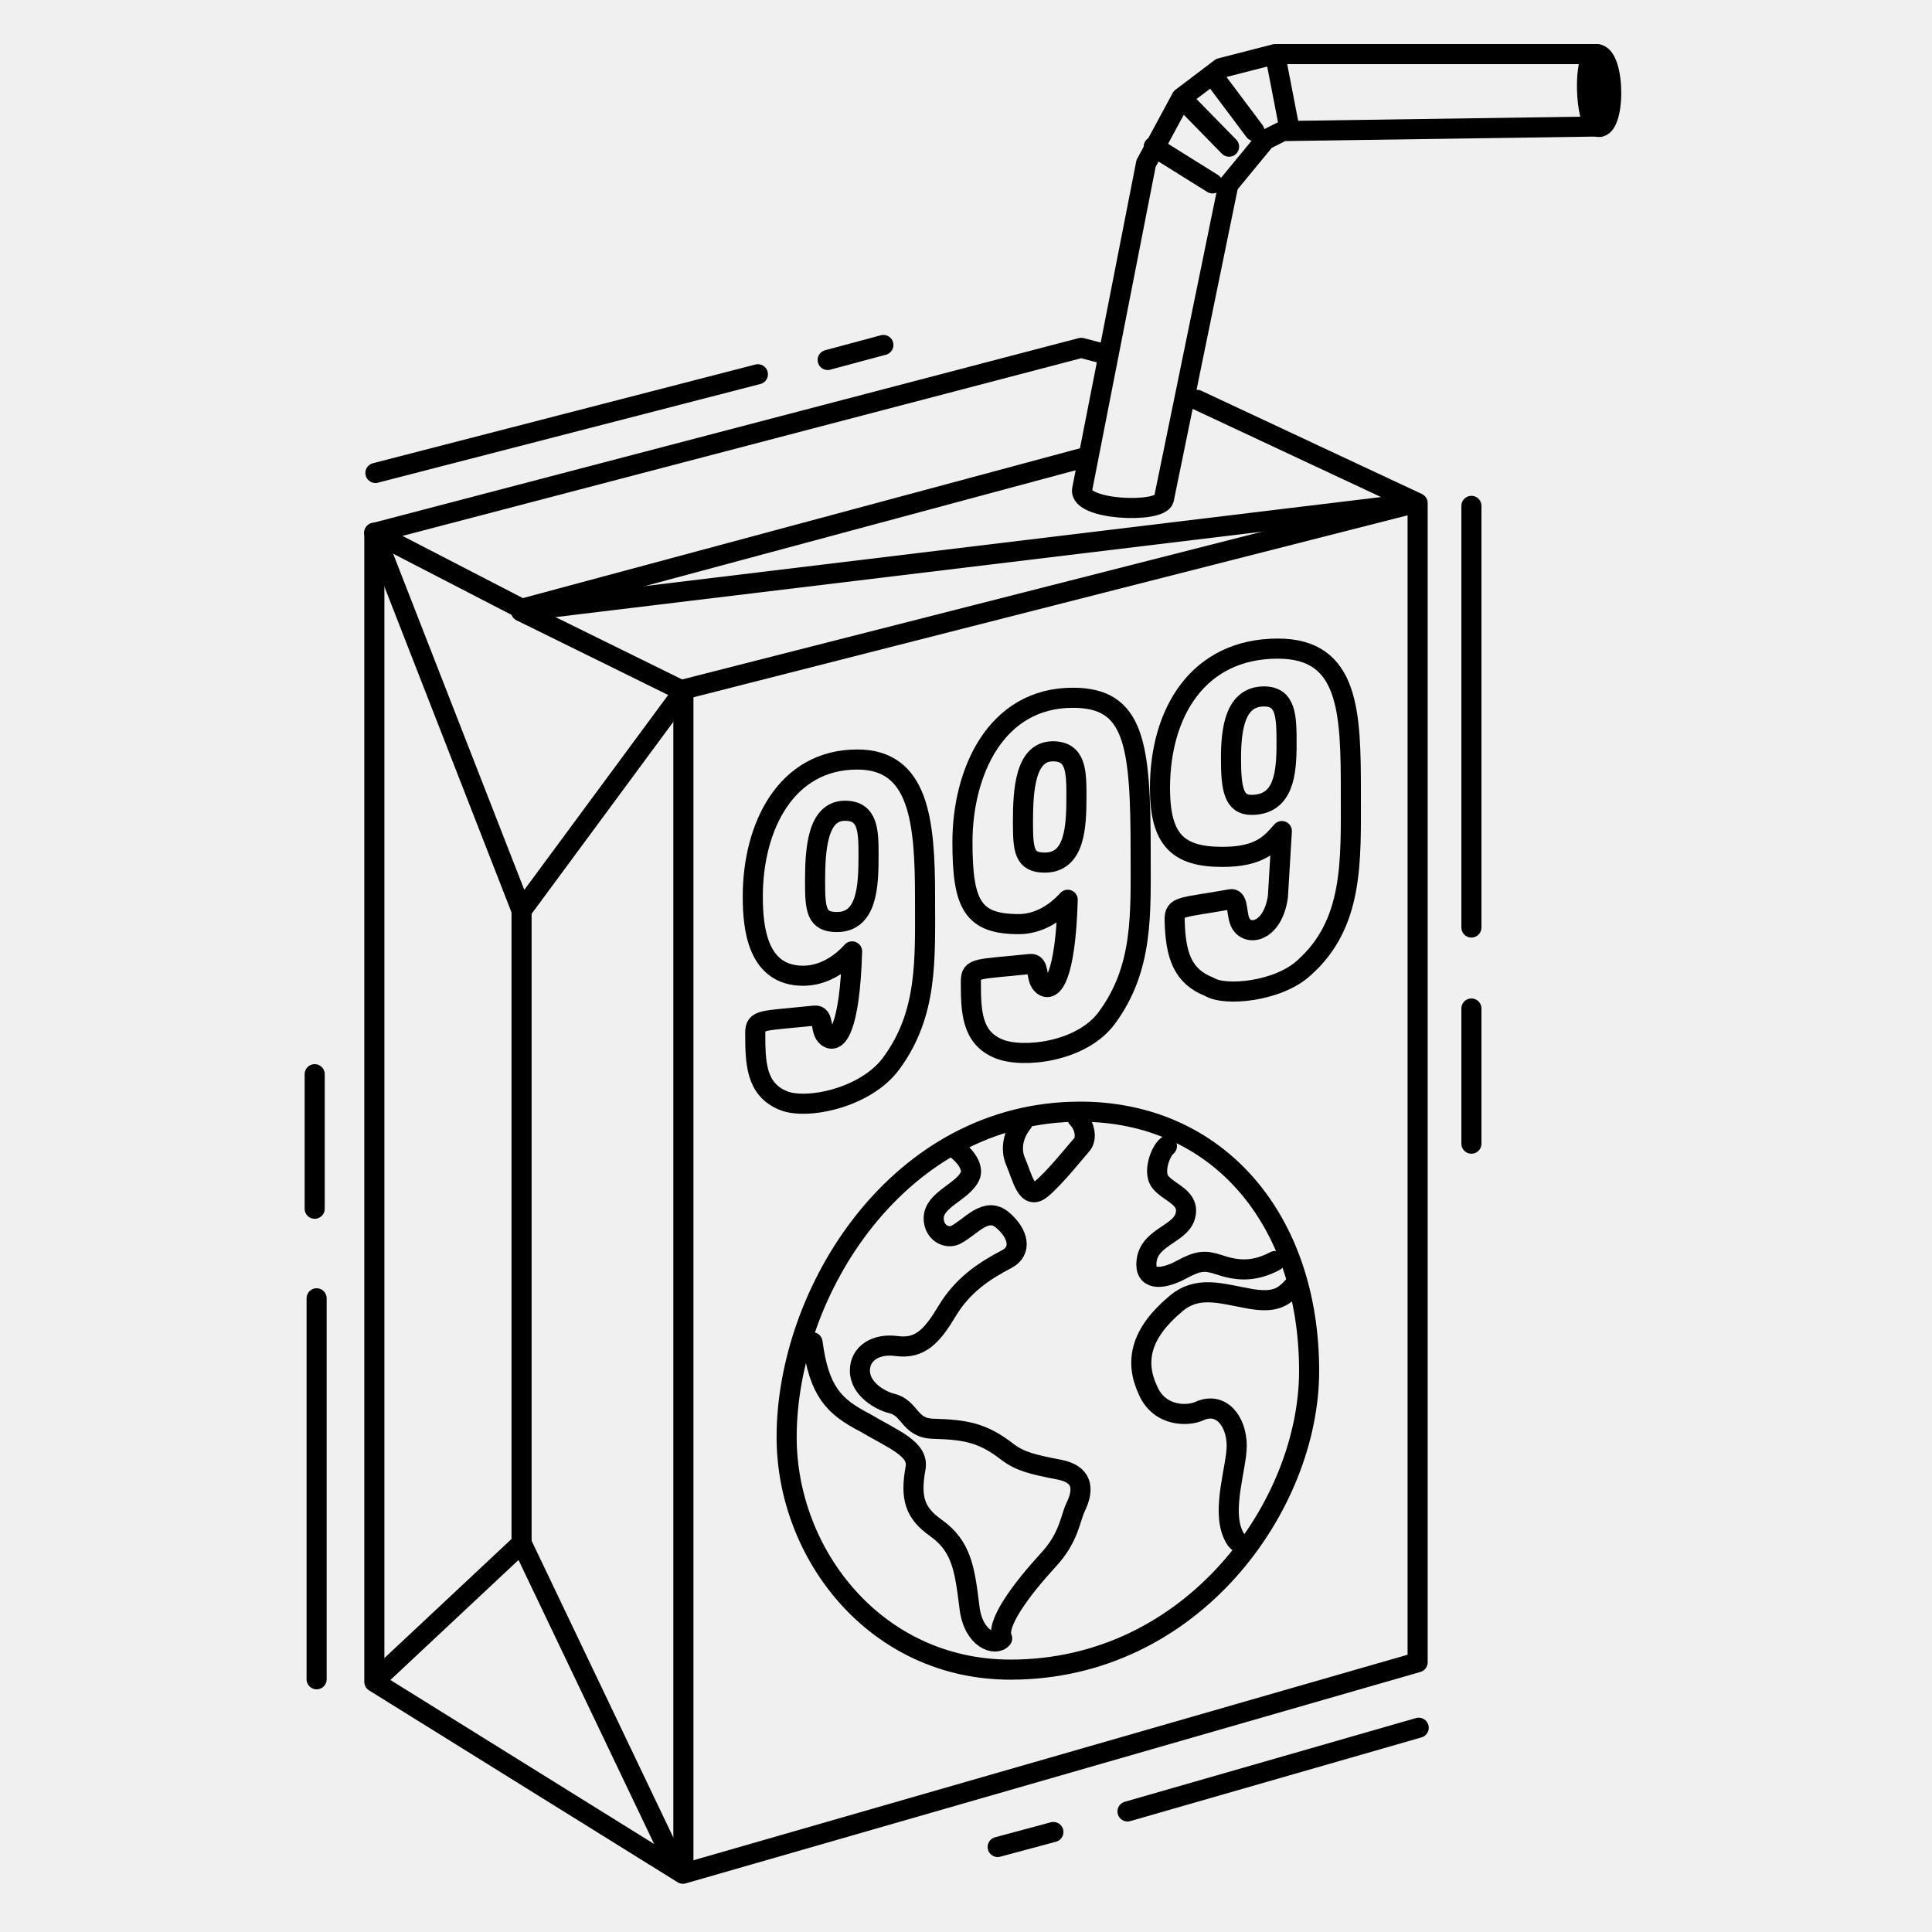
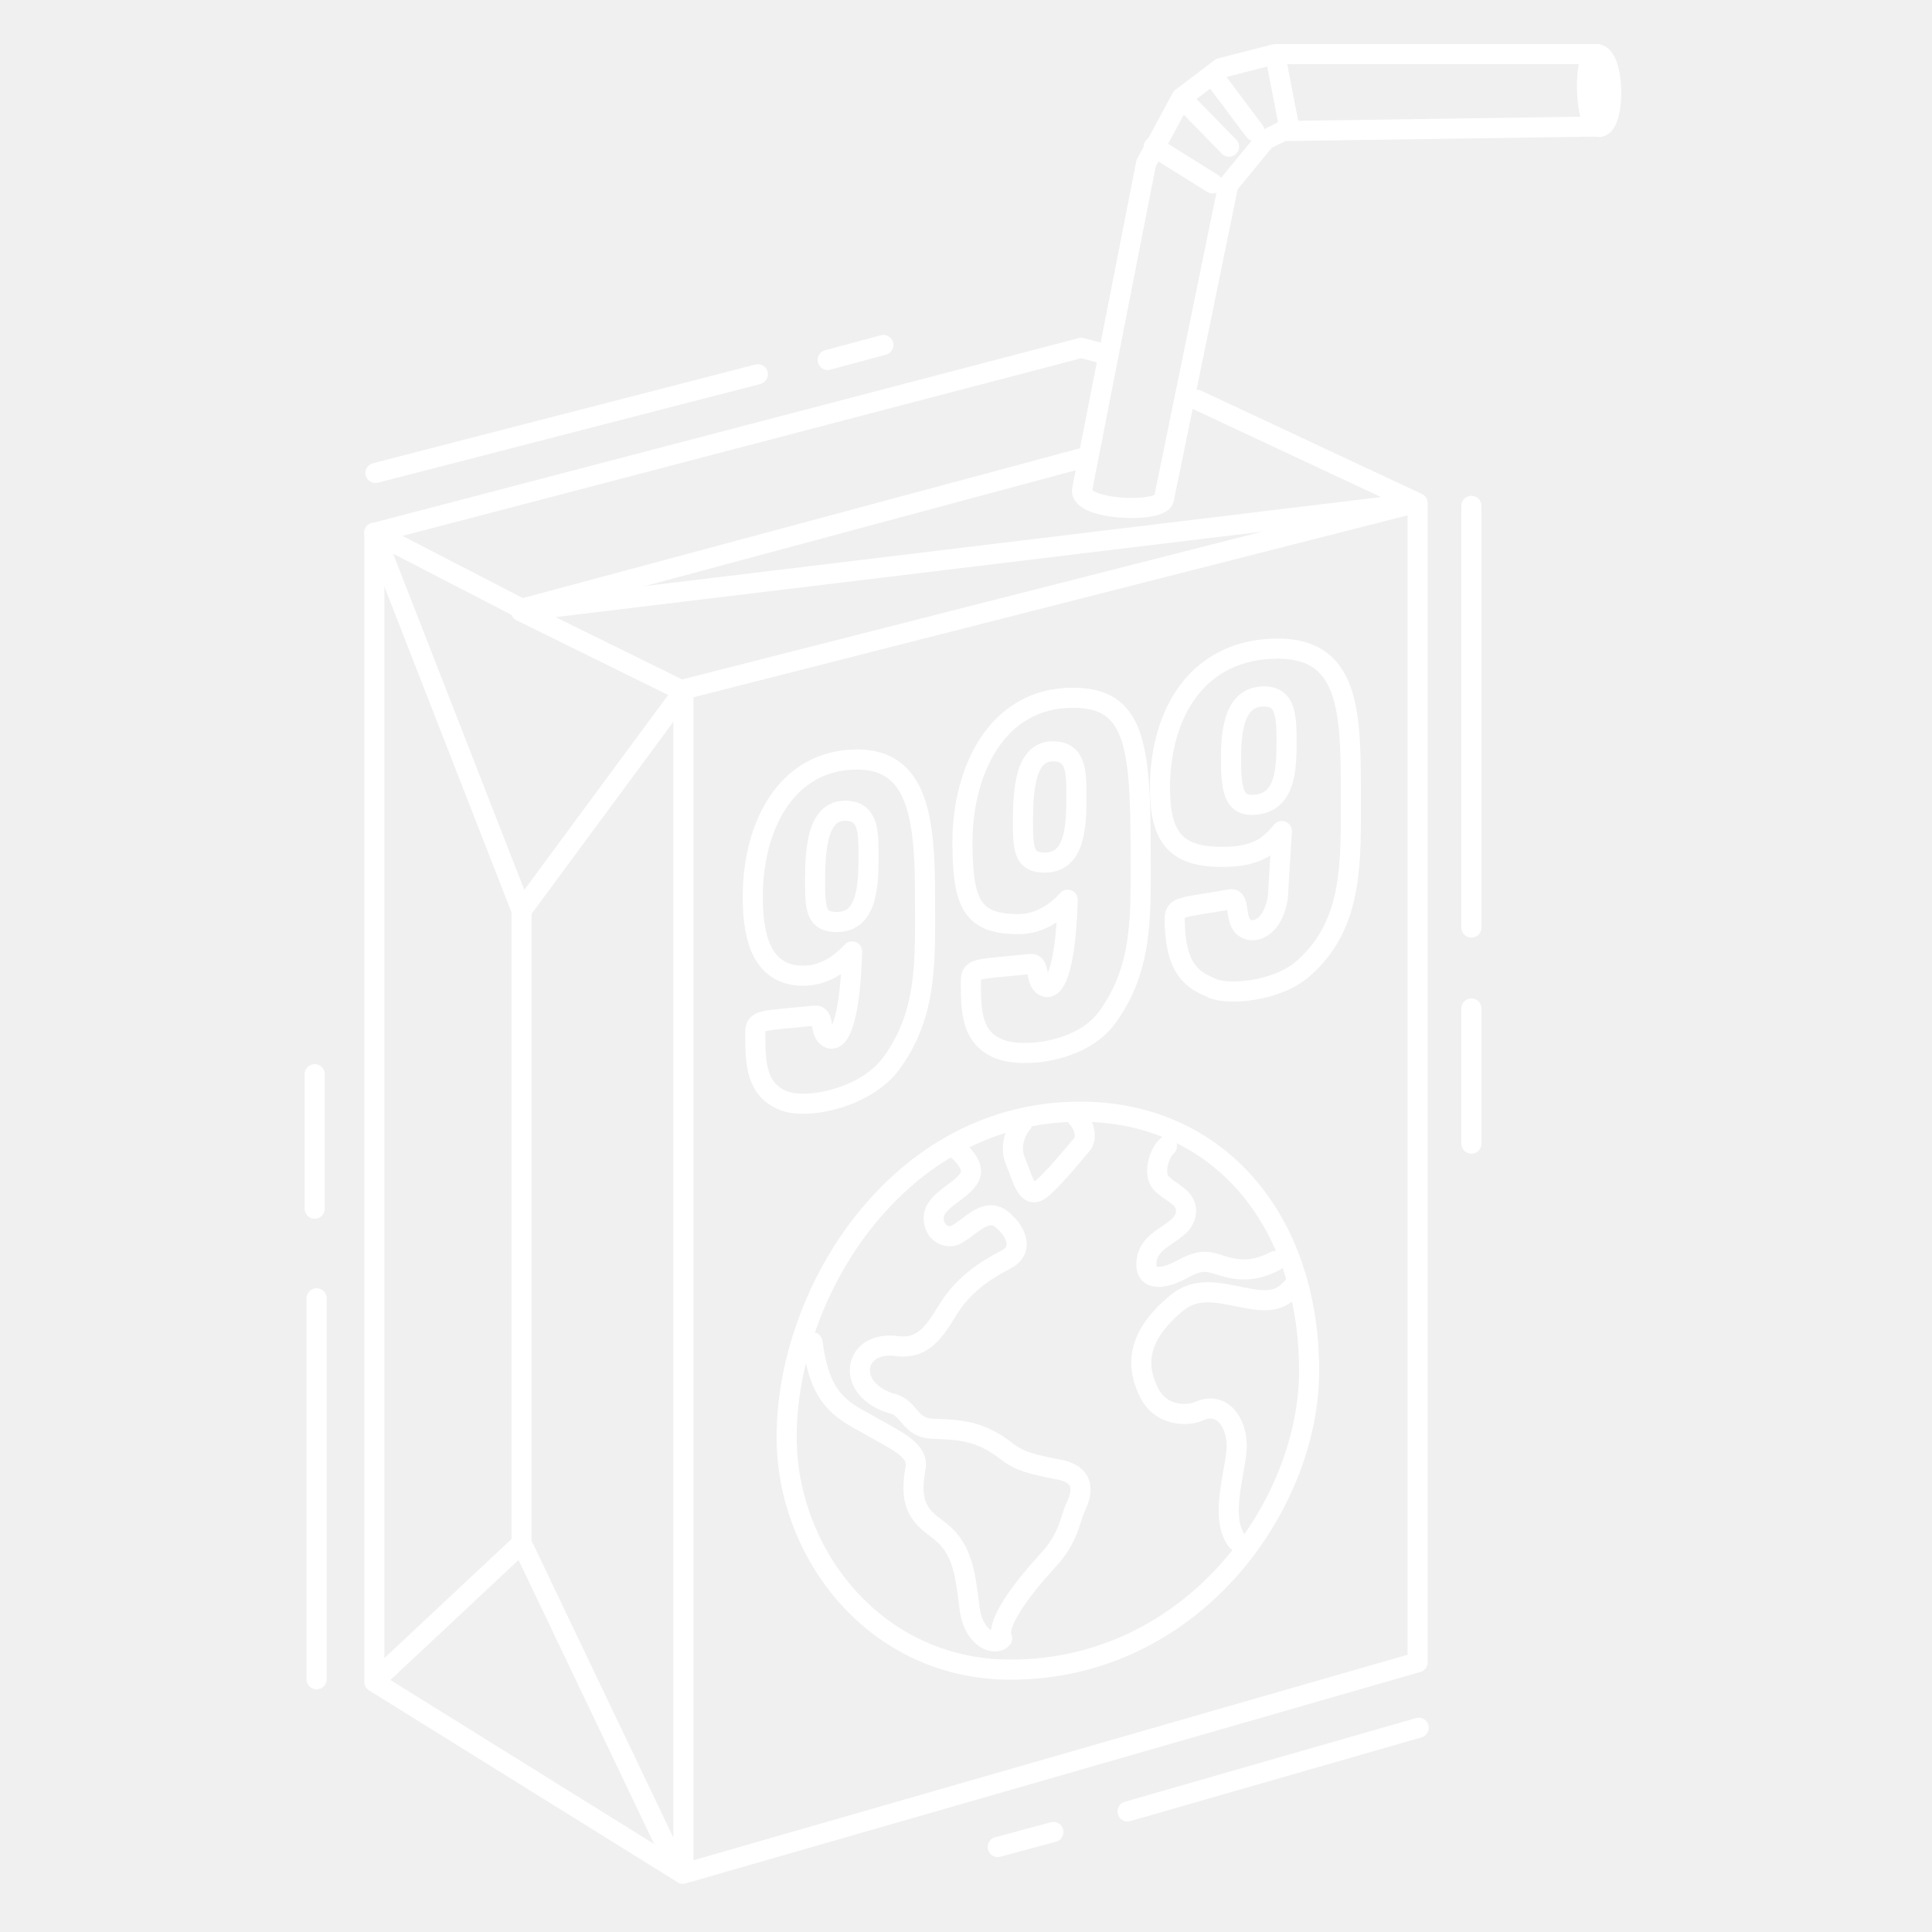
<svg xmlns="http://www.w3.org/2000/svg" width="250" height="250" fill="none" viewBox="0 0 250 250">
-   <path d="m145.9 234.4 37.68-10.83" stroke="#000" stroke-linecap="round" stroke-linejoin="round" stroke-width="2.6" />
-   <path d="m129.1 239 7.21-1.94" stroke="#000" stroke-linecap="round" stroke-linejoin="round" stroke-width="2.6" />
-   <path d="m40.97 168v49.3" stroke="#000" stroke-linecap="round" stroke-linejoin="round" stroke-width="2.6" />
-   <path d="m40.72 139v17.41" stroke="#000" stroke-linecap="round" stroke-linejoin="round" stroke-width="2.6" />
-   <path d="m190.4 65.46v54.56" stroke="#000" stroke-linecap="round" stroke-linejoin="round" stroke-width="2.6" />
-   <path d="m190.4 130.5v17.49" stroke="#000" stroke-linecap="round" stroke-linejoin="round" stroke-width="2.6" />
-   <path d="m48.58 61.2 49.49-12.77" stroke="#000" stroke-linecap="round" stroke-linejoin="round" stroke-width="2.6" />
-   <path d="m107.1 46.58 7.21-1.94" stroke="#000" stroke-linecap="round" stroke-linejoin="round" stroke-width="2.6" />
-   <path d="m48.42 68.96 91.49-23.95 2.77 0.73" stroke="#000" stroke-linecap="round" stroke-linejoin="round" stroke-width="2.6" />
-   <path d="m154.9 51.74 28.54 13.36v150l-95.07 27.36-39.93-24.83v-148.7l19.07 9.85 73.22-19.69" stroke="#000" stroke-linecap="round" stroke-linejoin="round" stroke-width="2.6" />
-   <path d="m48.71 69.69 18.78 48.13 20.94-28.37-21.02-10.35" stroke="#000" stroke-linecap="round" stroke-linejoin="round" stroke-width="2.6" />
-   <path d="m67.49 117.8v81.87l20.22 42.34" stroke="#000" stroke-linecap="round" stroke-linejoin="round" stroke-width="2.6" />
-   <path d="m48.71 217.3 18.78-17.59" stroke="#000" stroke-linecap="round" stroke-linejoin="round" stroke-width="2.6" />
-   <path d="m68.46 78.96 114.6-13.86" stroke="#000" stroke-linecap="round" stroke-linejoin="round" stroke-width="2.6" />
-   <path d="m88.11 89.3 94.98-24.2" stroke="#000" stroke-linecap="round" stroke-linejoin="round" stroke-width="2.6" />
-   <path d="m88.43 90.05v151.8" stroke="#000" stroke-linecap="round" stroke-linejoin="round" stroke-width="2.6" />
-   <path d="m148.3 21.15-8.27 42.18c-0.51 2.69 10.02 3.13 10.57 1.29l8.34-40.7 4.79-5.82 2.26-1.14 40.63-0.59v-9.37h-41.6l-7.06 1.81-5.07 3.84-4.59 8.5z" stroke="#000" stroke-linecap="round" stroke-linejoin="round" stroke-width="2.6" />
-   <path d="m206.6 7c-1.85 0-1.46 8.86 0 9.37 2.5 0.94 2.54-9.37 0-9.37z" stroke="#000" stroke-linecap="round" stroke-linejoin="round" stroke-width="2.6" />
-   <path d="m153.1 12.91 5.94 6.07" stroke="#000" stroke-linecap="round" stroke-linejoin="round" stroke-width="2.6" />
-   <path d="m157.2 10.12 5.13 6.84" stroke="#000" stroke-linecap="round" stroke-linejoin="round" stroke-width="2.6" />
-   <path d="m165.2 8.09 1.55 8.01" stroke="#000" stroke-linecap="round" stroke-linejoin="round" stroke-width="2.6" />
-   <path d="m156.9 23.73-7.61-4.75" stroke="#000" stroke-linecap="round" stroke-linejoin="round" stroke-width="2.6" />
-   <path d="m119.7 116.1c0 8.05 0.39 15.03-4.37 21.5-3.27 4.47-10.92 6.05-13.94 4.82-3.61-1.44-3.66-4.95-3.66-8.76 0-1.81 0.78-1.52 7.67-2.24 1.3-0.14 0.65 1.97 1.62 2.74 1.25 1.05 2.95-1.01 3.24-11.05-1.54 1.71-3.76 3.15-6.33 3.15-5.96 0-6.52-6.26-6.52-10.26 0-9 4.27-17.72 13.52-17.72 7.97 0 8.77 7.86 8.77 17.82zm-14.23-2.06c0 3.67 0.16 5.27 2.82 5.27 3.91 0 4.1-4.61 4.1-8.6 0-3.19-0.04-5.8-3.05-5.8-3.55 0-3.87 4.92-3.87 9.13z" stroke="#000" stroke-linecap="round" stroke-linejoin="round" stroke-width="2.6" />
-   <path d="m147.6 110.2c0 8.05 0.39 15.03-4.37 21.5-3.28 4.47-10.92 5.27-13.94 4.03-3.61-1.43-3.66-4.94-3.66-8.76 0-1.8 0.78-1.51 7.67-2.23 1.3-0.14 0.65 1.97 1.62 2.74 1.25 1.05 2.95-1.01 3.24-11.05-1.54 1.71-3.76 3.15-6.33 3.15-5.96 0-7.29-2.49-7.29-10.61 0-9 4.27-18.68 14.29-18.68 7.97 0 8.77 5.88 8.77 19.91zm-15.23-3.85c0 3.67 0.16 5.27 2.82 5.27 3.91 0 4.1-4.61 4.1-8.6 0-3.19-0.04-5.8-3.05-5.8-3.55 0-3.87 4.92-3.87 9.13z" stroke="#000" stroke-linecap="round" stroke-linejoin="round" stroke-width="2.6" />
-   <path d="m174.8 102.6c0 8.87 0.39 16.95-6.11 22.68-3.36 3.05-10.21 3.67-12.19 2.42-3.45-1.34-4.4-4.05-4.5-8.63-0.04-1.89 0.77-1.55 7.2-2.7 1.23-0.25 0.62 2.35 1.55 3.4 1.2 1.38 4 0.48 4.61-3.74l0.51-8.49c-1.46 1.69-2.92 3.34-7.69 3.34-5.75 0-8.08-2.19-8.08-8.9 0-9.75 4.91-18.05 15.26-18.05 9.26 0 9.44 8.22 9.44 18.67zm-15.51-4.44c0 3.89 0.36 5.99 2.64 5.99 4.19 0 4.55-4.03 4.55-7.92 0-3.51-0.04-6.11-2.92-6.11-3.71 0-4.27 4.11-4.27 8.04z" stroke="#000" stroke-linecap="round" stroke-linejoin="round" stroke-width="2.6" />
-   <path d="m169.4 177.4c0 17.44-15.08 38.65-38.64 38.65-17.45 0-28.97-14.93-28.97-30.09 0-18.85 14.48-42.11 37.97-42.11 17.81 0 29.64 13.94 29.64 33.55z" stroke="#000" stroke-linecap="round" stroke-linejoin="round" stroke-width="2.6" />
-   <path d="m124 148.9c0.87 0.71 2.06 2.17 1.51 3.31-0.93 2.02-4.69 3.02-4.69 5.43 0 1.87 1.68 2.71 2.82 2.16 1.97-0.98 3.94-3.8 6.12-1.9 2.1 1.81 2.46 3.99 0.54 5.01-3.07 1.61-5.73 3.41-7.73 6.71-1.96 3.28-3.5 4.96-6.54 4.56-2.69-0.37-4.76 0.93-4.76 3.18 0 2.41 2.72 3.92 4.11 4.24 2.46 0.6 2.21 3.18 5.36 3.28 4.15 0.12 6.4 0.49 9.59 2.97 1.71 1.3 3.34 1.66 6.78 2.33 2.84 0.56 3.3 2.34 2.06 4.87-0.7 1.48-0.83 3.93-3.56 6.85-3.38 3.7-6.84 8.25-5.93 10.11-0.84 1.05-3.74 0.14-4.23-4.01-0.61-4.9-0.98-7.9-4.36-10.3-2.71-1.92-3.32-3.84-2.62-7.72 0.46-2.48-2.75-3.65-6.55-5.89-4.04-2.09-5.93-4.04-6.78-10.4" stroke="#000" stroke-linecap="round" stroke-linejoin="round" stroke-width="2.6" />
-   <path d="m151 148.3c-0.92 0.77-1.85 3.51-0.81 4.71 1.19 1.4 3.87 1.98 3.17 4.39s-5.02 2.71-5.02 6.22c0 2.19 2.34 1.86 4.54 0.67 2.2-1.2 3.08-1.2 4.75-0.67 2.25 0.77 4.45 1.09 7.35-0.44" stroke="#000" stroke-linecap="round" stroke-linejoin="round" stroke-width="2.6" />
-   <path d="m167.4 166.4c-1.29 1.44-2.4 2.23-5.66 1.66-3.86-0.7-6.77-1.75-9.61 0.66-4.55 3.82-5.35 7.45-3.56 11.24 1.5 3.39 5.15 3.31 6.61 2.64 2.85-1.3 4.85 1.34 4.85 4.49 0 2.71-1.94 8.11-0.5 11.39 0.54 1.31 1.14 1.31 1.54 1.31" stroke="#000" stroke-linecap="round" stroke-linejoin="round" stroke-width="2.6" />
-   <path d="m132.3 145.3c-1.16 1.4-1.59 3.41-0.89 4.98 0.94 2.22 1.47 5.11 3.35 3.56 1.78-1.47 4.67-5.12 5.16-5.64 0.88-0.95 0.32-2.73-0.49-3.5" stroke="#000" stroke-linecap="round" stroke-linejoin="round" stroke-width="2.6" />
+   <path d="m145.9 234.4 37.68-10.83" stroke="#ffffff" stroke-linecap="round" stroke-linejoin="round" stroke-width="2.6" />
+   <path d="m129.1 239 7.21-1.94" stroke="#ffffff" stroke-linecap="round" stroke-linejoin="round" stroke-width="2.6" />
+   <path d="m40.97 168v49.3" stroke="#ffffff" stroke-linecap="round" stroke-linejoin="round" stroke-width="2.6" />
+   <path d="m40.72 139v17.41" stroke="#ffffff" stroke-linecap="round" stroke-linejoin="round" stroke-width="2.6" />
+   <path d="m190.4 65.46v54.56" stroke="#ffffff" stroke-linecap="round" stroke-linejoin="round" stroke-width="2.6" />
+   <path d="m190.4 130.5v17.49" stroke="#ffffff" stroke-linecap="round" stroke-linejoin="round" stroke-width="2.6" />
+   <path d="m48.58 61.2 49.49-12.77" stroke="#ffffff" stroke-linecap="round" stroke-linejoin="round" stroke-width="2.6" />
+   <path d="m107.1 46.58 7.21-1.94" stroke="#ffffff" stroke-linecap="round" stroke-linejoin="round" stroke-width="2.6" />
+   <path d="m48.42 68.96 91.49-23.95 2.77 0.73" stroke="#ffffff" stroke-linecap="round" stroke-linejoin="round" stroke-width="2.6" />
+   <path d="m154.9 51.74 28.54 13.36v150l-95.07 27.36-39.93-24.83v-148.7l19.07 9.85 73.22-19.69" stroke="#ffffff" stroke-linecap="round" stroke-linejoin="round" stroke-width="2.6" />
+   <path d="m48.71 69.69 18.78 48.13 20.94-28.37-21.02-10.35" stroke="#ffffff" stroke-linecap="round" stroke-linejoin="round" stroke-width="2.6" />
+   <path d="m67.49 117.8v81.87l20.22 42.34" stroke="#ffffff" stroke-linecap="round" stroke-linejoin="round" stroke-width="2.6" />
+   <path d="m48.71 217.3 18.78-17.59" stroke="#ffffff" stroke-linecap="round" stroke-linejoin="round" stroke-width="2.6" />
+   <path d="m68.46 78.96 114.6-13.86" stroke="#ffffff" stroke-linecap="round" stroke-linejoin="round" stroke-width="2.6" />
+   <path d="m88.11 89.3 94.98-24.2" stroke="#ffffff" stroke-linecap="round" stroke-linejoin="round" stroke-width="2.6" />
+   <path d="m88.43 90.05v151.8" stroke="#ffffff" stroke-linecap="round" stroke-linejoin="round" stroke-width="2.6" />
+   <path d="m148.3 21.15-8.27 42.18c-0.51 2.69 10.02 3.13 10.57 1.29l8.34-40.7 4.79-5.82 2.26-1.14 40.63-0.59v-9.37h-41.6l-7.06 1.81-5.07 3.84-4.59 8.5z" stroke="#ffffff" stroke-linecap="round" stroke-linejoin="round" stroke-width="2.6" />
+   <path d="m206.6 7c-1.85 0-1.46 8.86 0 9.37 2.5 0.94 2.54-9.37 0-9.37z" stroke="#ffffff" stroke-linecap="round" stroke-linejoin="round" stroke-width="2.6" />
+   <path d="m153.1 12.91 5.94 6.07" stroke="#ffffff" stroke-linecap="round" stroke-linejoin="round" stroke-width="2.6" />
+   <path d="m157.2 10.12 5.13 6.84" stroke="#ffffff" stroke-linecap="round" stroke-linejoin="round" stroke-width="2.6" />
+   <path d="m165.2 8.09 1.55 8.01" stroke="#ffffff" stroke-linecap="round" stroke-linejoin="round" stroke-width="2.6" />
+   <path d="m156.9 23.73-7.61-4.75" stroke="#ffffff" stroke-linecap="round" stroke-linejoin="round" stroke-width="2.6" />
+   <path d="m119.7 116.1c0 8.05 0.39 15.03-4.37 21.5-3.27 4.47-10.92 6.05-13.94 4.82-3.61-1.44-3.66-4.95-3.66-8.76 0-1.81 0.78-1.52 7.67-2.24 1.3-0.14 0.65 1.97 1.62 2.74 1.25 1.05 2.95-1.01 3.24-11.05-1.54 1.71-3.76 3.15-6.33 3.15-5.96 0-6.52-6.26-6.52-10.26 0-9 4.27-17.72 13.52-17.72 7.97 0 8.77 7.86 8.77 17.82zm-14.23-2.06c0 3.67 0.16 5.27 2.82 5.27 3.91 0 4.1-4.61 4.1-8.6 0-3.19-0.04-5.8-3.05-5.8-3.55 0-3.87 4.92-3.87 9.13z" stroke="#ffffff" stroke-linecap="round" stroke-linejoin="round" stroke-width="2.6" />
+   <path d="m147.6 110.2c0 8.05 0.39 15.03-4.37 21.5-3.28 4.47-10.92 5.27-13.94 4.03-3.61-1.43-3.66-4.94-3.66-8.76 0-1.8 0.78-1.51 7.67-2.23 1.3-0.14 0.65 1.97 1.62 2.74 1.25 1.05 2.95-1.01 3.24-11.05-1.54 1.71-3.76 3.15-6.33 3.15-5.96 0-7.29-2.49-7.29-10.61 0-9 4.27-18.68 14.29-18.68 7.97 0 8.77 5.88 8.77 19.91zm-15.23-3.85c0 3.67 0.16 5.27 2.82 5.27 3.91 0 4.1-4.61 4.1-8.6 0-3.19-0.04-5.8-3.05-5.8-3.55 0-3.87 4.92-3.87 9.13z" stroke="#ffffff" stroke-linecap="round" stroke-linejoin="round" stroke-width="2.6" />
+   <path d="m174.8 102.6c0 8.87 0.39 16.95-6.11 22.68-3.36 3.05-10.21 3.67-12.19 2.42-3.45-1.34-4.4-4.05-4.5-8.63-0.04-1.89 0.77-1.55 7.2-2.7 1.23-0.25 0.62 2.35 1.55 3.4 1.2 1.38 4 0.48 4.61-3.74l0.51-8.49c-1.46 1.69-2.92 3.34-7.69 3.34-5.75 0-8.08-2.19-8.08-8.9 0-9.75 4.91-18.05 15.26-18.05 9.26 0 9.44 8.22 9.44 18.67zm-15.51-4.44c0 3.89 0.36 5.99 2.64 5.99 4.19 0 4.55-4.03 4.55-7.92 0-3.51-0.04-6.11-2.92-6.11-3.71 0-4.27 4.11-4.27 8.04z" stroke="#ffffff" stroke-linecap="round" stroke-linejoin="round" stroke-width="2.6" />
+   <path d="m169.4 177.4c0 17.44-15.08 38.65-38.64 38.65-17.45 0-28.97-14.93-28.97-30.09 0-18.85 14.48-42.11 37.97-42.11 17.81 0 29.64 13.94 29.64 33.55z" stroke="#ffffff" stroke-linecap="round" stroke-linejoin="round" stroke-width="2.6" />
+   <path d="m124 148.9c0.87 0.71 2.06 2.17 1.51 3.31-0.93 2.02-4.69 3.02-4.69 5.43 0 1.87 1.68 2.71 2.82 2.16 1.97-0.98 3.94-3.8 6.12-1.9 2.1 1.81 2.46 3.99 0.54 5.01-3.07 1.61-5.73 3.41-7.73 6.71-1.96 3.28-3.5 4.96-6.54 4.56-2.69-0.37-4.76 0.93-4.76 3.18 0 2.41 2.72 3.92 4.11 4.24 2.46 0.6 2.21 3.18 5.36 3.28 4.15 0.12 6.4 0.49 9.59 2.97 1.71 1.3 3.34 1.66 6.78 2.33 2.84 0.56 3.3 2.34 2.06 4.87-0.7 1.48-0.83 3.93-3.56 6.85-3.38 3.7-6.84 8.25-5.93 10.11-0.84 1.05-3.74 0.14-4.23-4.01-0.61-4.9-0.98-7.9-4.36-10.3-2.71-1.92-3.32-3.84-2.62-7.72 0.46-2.48-2.75-3.65-6.55-5.89-4.04-2.09-5.93-4.04-6.78-10.4" stroke="#ffffff" stroke-linecap="round" stroke-linejoin="round" stroke-width="2.6" />
+   <path d="m151 148.3c-0.92 0.77-1.85 3.51-0.81 4.71 1.19 1.4 3.87 1.98 3.17 4.39s-5.02 2.71-5.02 6.22c0 2.19 2.34 1.86 4.54 0.67 2.2-1.2 3.08-1.2 4.75-0.67 2.25 0.77 4.45 1.09 7.35-0.44" stroke="#ffffff" stroke-linecap="round" stroke-linejoin="round" stroke-width="2.6" />
+   <path d="m167.4 166.4c-1.29 1.44-2.4 2.23-5.66 1.66-3.86-0.7-6.77-1.75-9.61 0.66-4.55 3.82-5.35 7.45-3.56 11.24 1.5 3.39 5.15 3.31 6.61 2.64 2.85-1.3 4.85 1.34 4.85 4.49 0 2.71-1.94 8.11-0.5 11.39 0.54 1.31 1.14 1.31 1.54 1.31" stroke="#ffffff" stroke-linecap="round" stroke-linejoin="round" stroke-width="2.6" />
+   <path d="m132.3 145.3c-1.16 1.4-1.59 3.41-0.89 4.98 0.94 2.22 1.47 5.11 3.35 3.56 1.78-1.47 4.67-5.12 5.16-5.64 0.88-0.95 0.32-2.73-0.49-3.5" stroke="#ffffff" stroke-linecap="round" stroke-linejoin="round" stroke-width="2.6" />
</svg>
